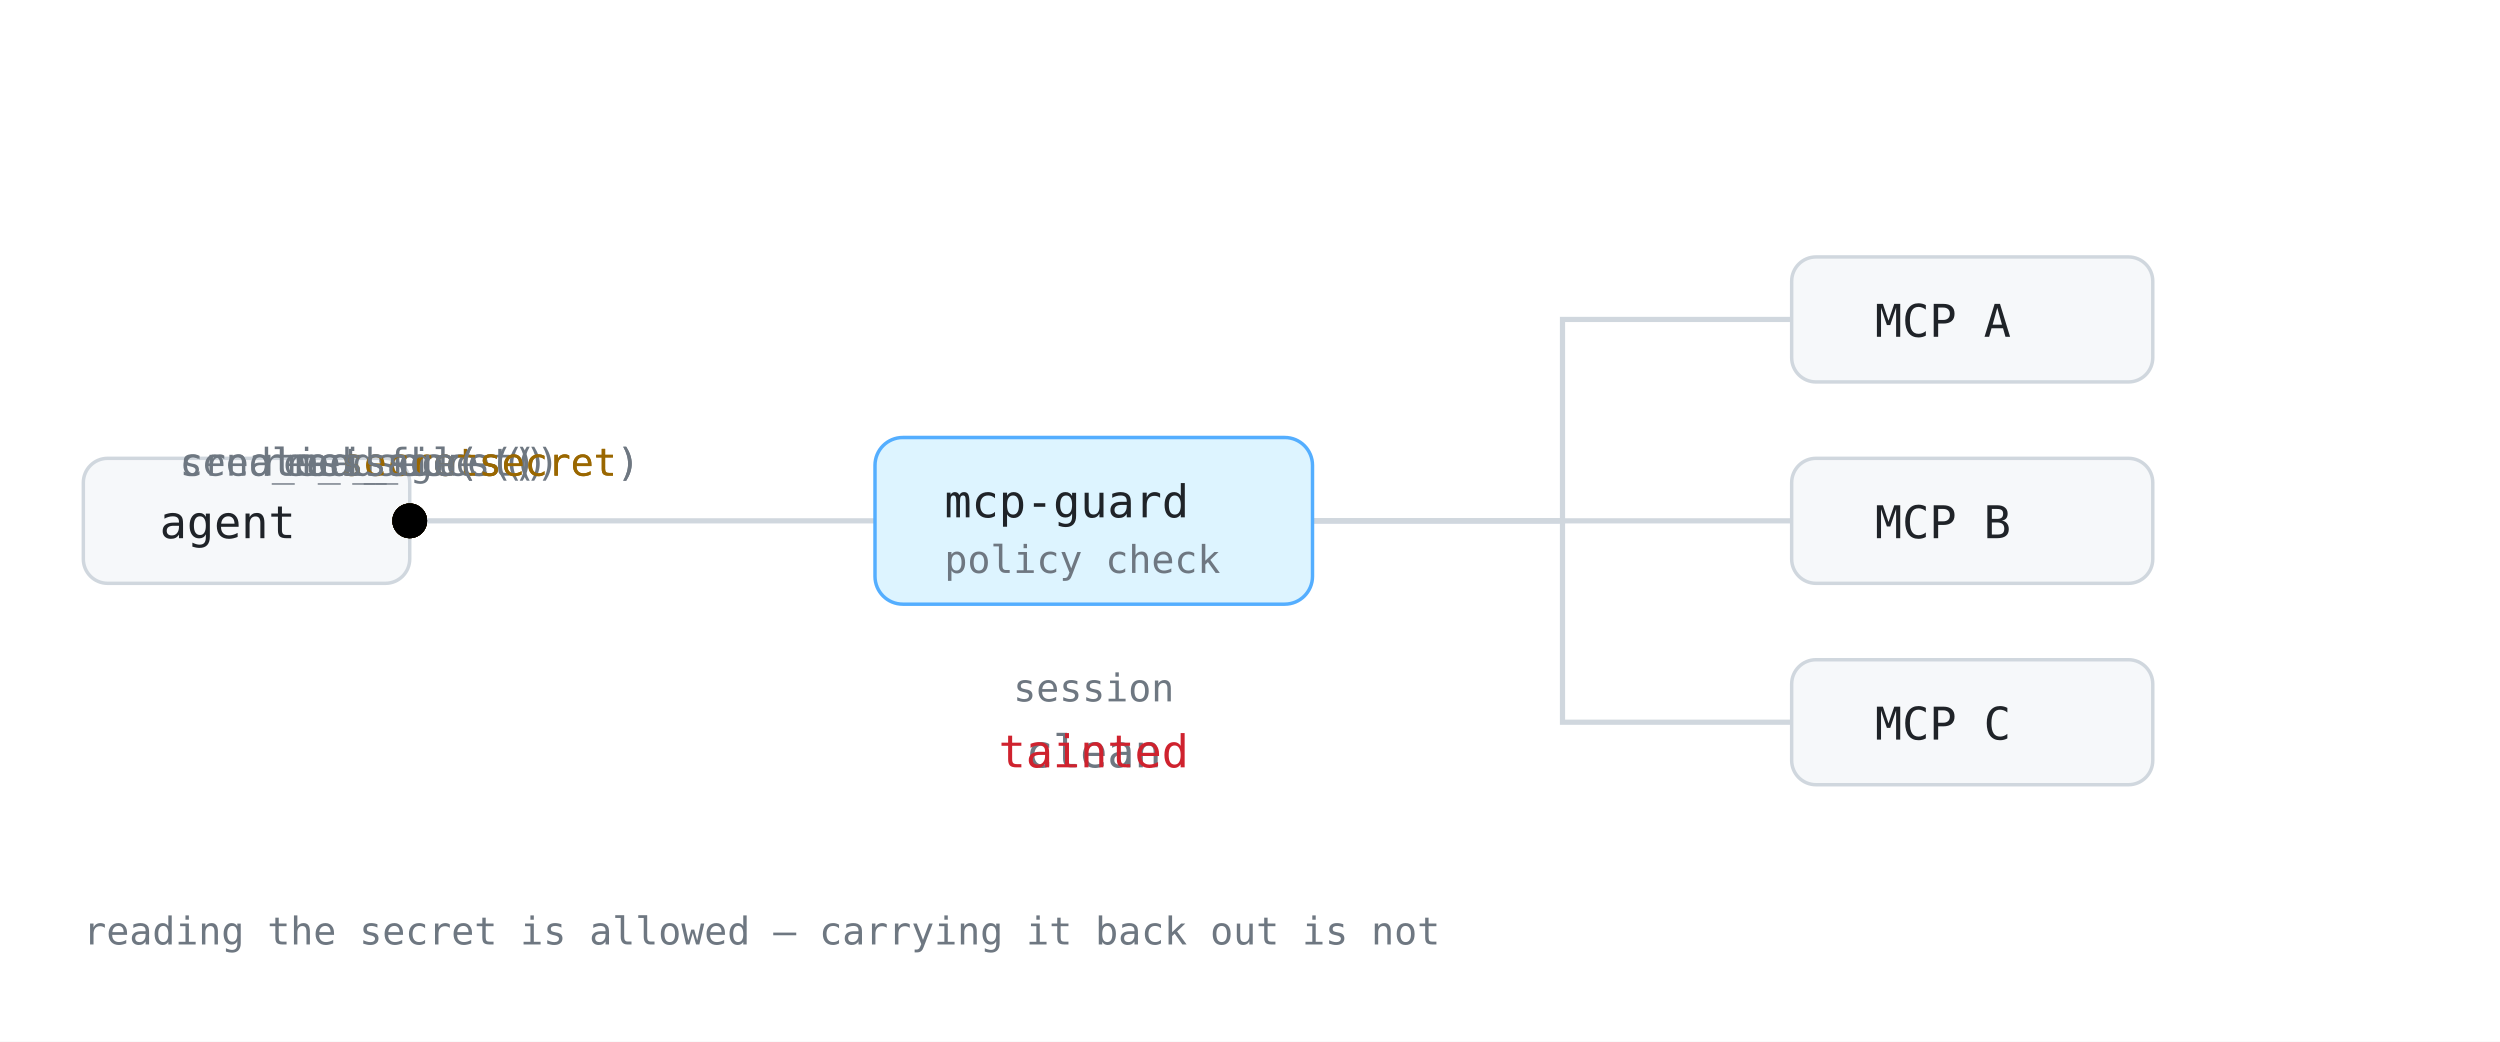
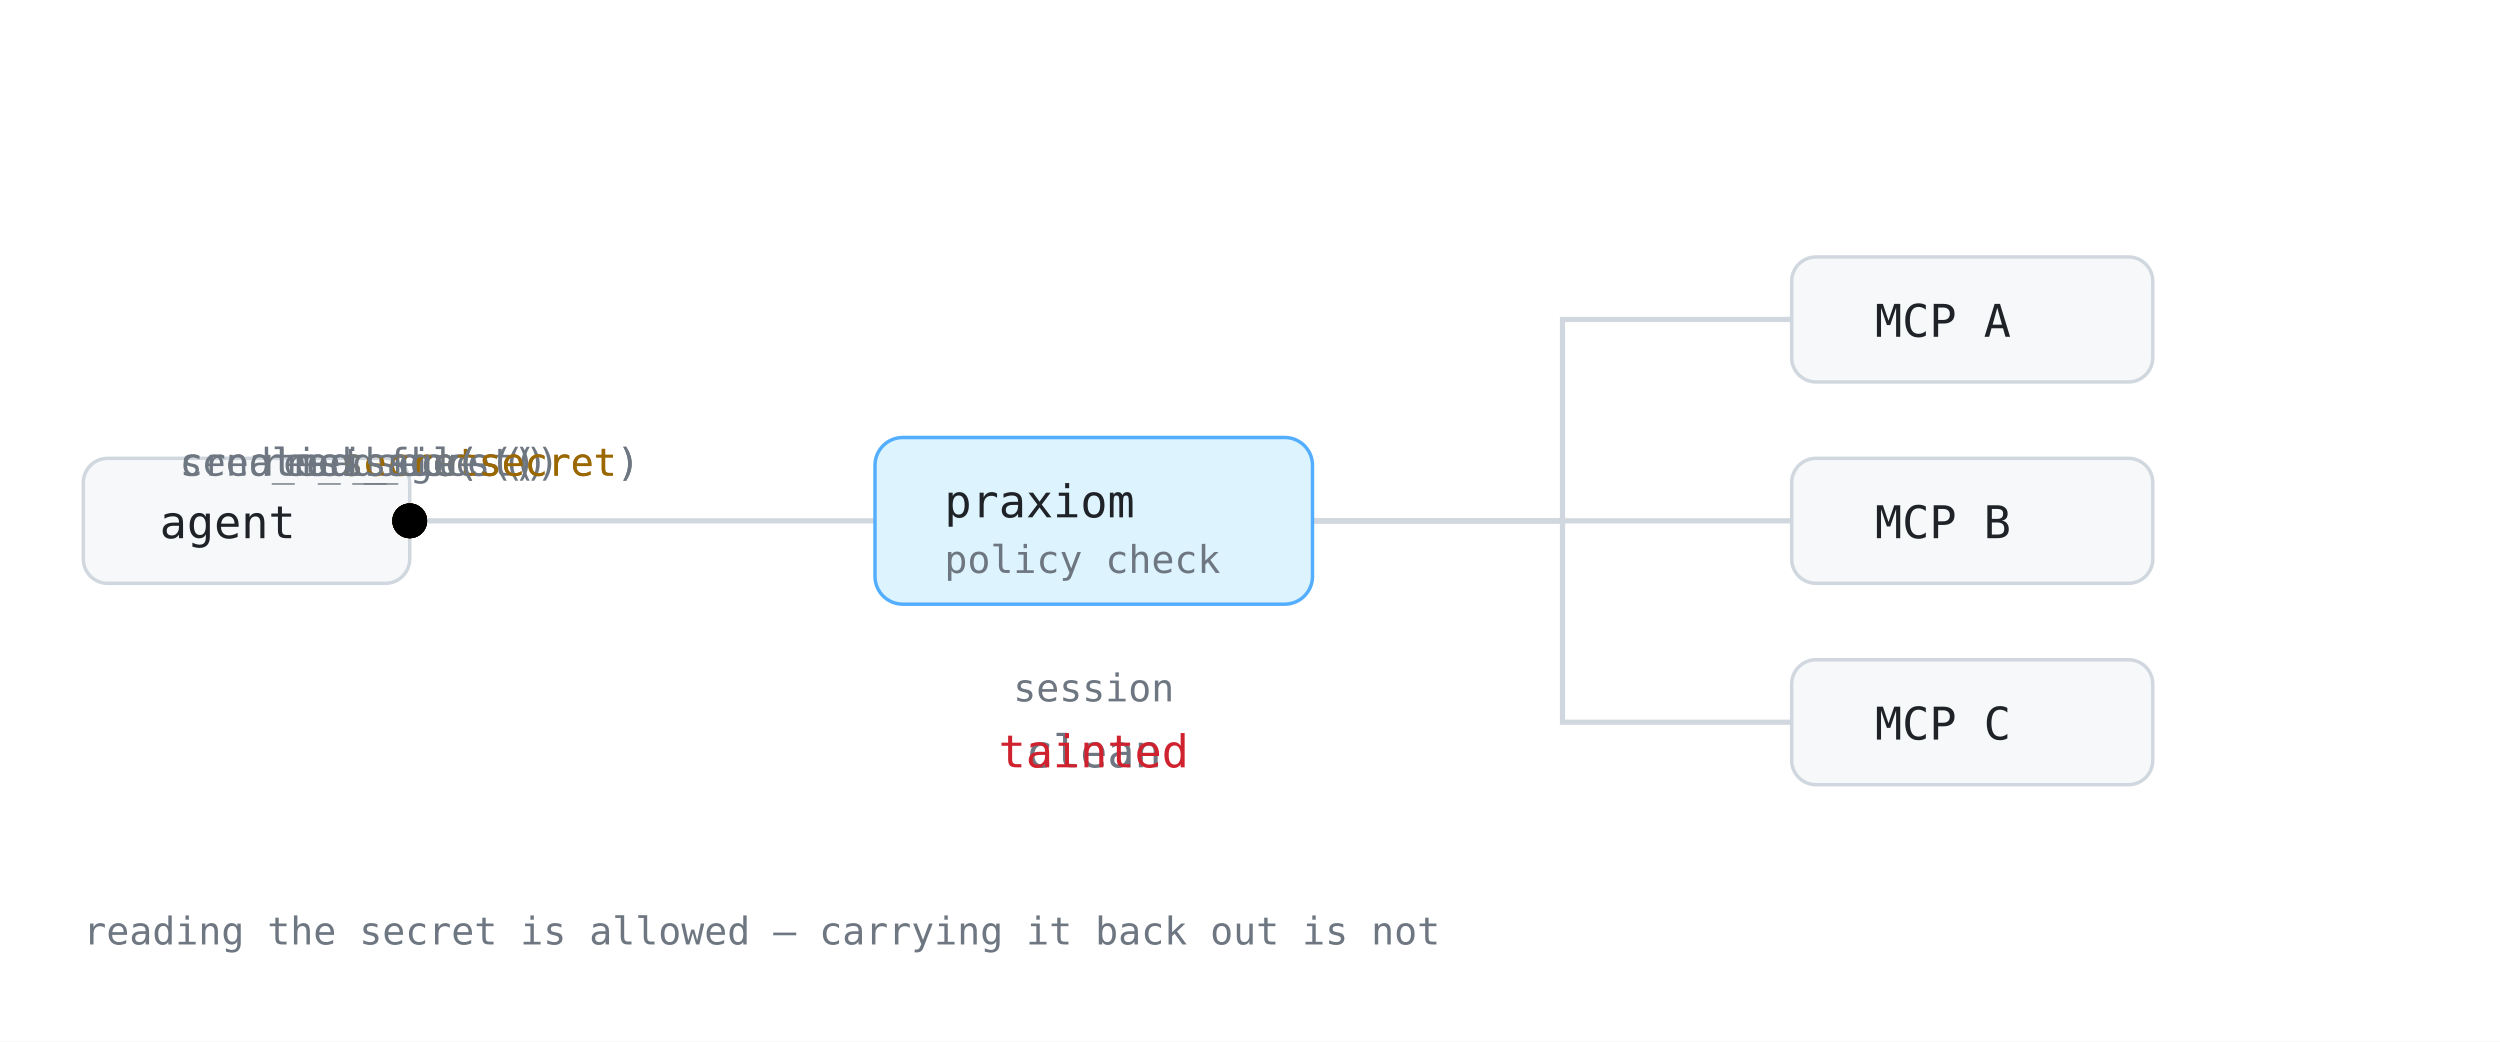
- <svg xmlns="http://www.w3.org/2000/svg" viewBox="0 0 720 300" width="720" height="300" role="img" aria-label="An agent's tool calls pass through mcp-guard to MCP A, B and C. read_docs, list_files and read_secret all reach their server; the answer to read_secret carries a secret back through the gateway and taints the session, after which send_message and create_issue are turned back at the gateway.">
+ <svg xmlns="http://www.w3.org/2000/svg" viewBox="0 0 720 300" width="720" height="300" role="img" aria-label="An agent's tool calls pass through praxiom to MCP A, B and C. read_docs, list_files and read_secret all reach their server; the answer to read_secret carries a secret back through the gateway and taints the session, after which send_message and create_issue are turned back at the gateway.">
  <style>
    .bg    { fill: #ffffff }
    .fg    { fill: #1f2328 }
    .dim   { fill: #6e7781 }
    .allow { fill: #1a7f37 }
    .deny  { fill: #cf222e }
    .warn  { fill: #9a6700 }
    .wire  { stroke: #d0d7de }
    .node  { fill: #f6f8fa; stroke: #d0d7de }
    .gate  { fill: #ddf4ff; stroke: #54aeff }
    .ring  { fill: none; stroke: #54aeff }
    @media (prefers-color-scheme: dark) {
      .bg    { fill: #0d1117 }
      .fg    { fill: #e6edf3 }
      .dim   { fill: #8b949e }
      .allow { fill: #3fb950 }
      .deny  { fill: #f85149 }
      .warn  { fill: #d29922 }
      .wire  { stroke: #30363d }
      .node  { fill: #161b22; stroke: #30363d }
      .gate  { fill: #0c2d6b; stroke: #316dca }
      .ring  { fill: none; stroke: #58a6ff }
    }
    text { font-family: ui-monospace, SFMono-Regular, "SF Mono", Menlo, Consolas, monospace; font-size: 13px }
    .small { font-size: 11px }

    /* One 15s cycle. Delays are spaced so nothing overtakes anything: the answer
       leaves MCP C only once the call has arrived, and the refusals come after
       the session is tainted. Everything animated is visible by default, so a
       renderer that drops the stylesheet still shows a readable picture. */
    .step { animation-duration: 15s; animation-iteration-count: infinite; animation-fill-mode: both }
    .d1 { animation-delay: 0s }     .d2 { animation-delay: 2.5s }
    .d3 { animation-delay: 5s }      .d3r { animation-delay: 7.3s }
    .d4 { animation-delay: 9.8s }    .d5 { animation-delay: 12.3s }

    .toA { animation-name: toA }   .toB { animation-name: toB }
    .toC { animation-name: toC }   .fromC { animation-name: fromC }
    .stopped { animation-name: stopped }

    /* Packets follow the wires: along, then across, never cutting a corner.
       Offsets from the agent's edge — 134 gateway in, 260 gateway out,
       332 the elbow, 398 the server edge; ±58 the branch to A and C. */
    @keyframes toA {
      0%   { transform: translate(0,0);          opacity: 0 }
      2.25%   { transform: translate(0,0);          opacity: 1 }
      5.25%   { transform: translate(134px,0) }
      8.25%  { transform: translate(260px,0) }
      9.75%  { transform: translate(332px,0) }
      11.25%  { transform: translate(332px,-58px) }
      12.75%  { transform: translate(398px,-58px); opacity: 1 }
      15%  { transform: translate(398px,-58px); opacity: 0 }
      100% { opacity: 0 }
    }
    @keyframes toB {
      0%   { transform: translate(0,0);     opacity: 0 }
      2.25%   { transform: translate(0,0);     opacity: 1 }
      6%   { transform: translate(134px,0) }
      9%  { transform: translate(260px,0) }
      12.75%  { transform: translate(398px,0); opacity: 1 }
      15%  { transform: translate(398px,0); opacity: 0 }
      100% { opacity: 0 }
    }
    @keyframes toC {
      0%   { transform: translate(0,0);         opacity: 0 }
      2.25%   { transform: translate(0,0);         opacity: 1 }
      5.25%   { transform: translate(134px,0) }
      8.25%  { transform: translate(260px,0) }
      9.75%  { transform: translate(332px,0) }
      11.25%  { transform: translate(332px,58px) }
      12.75%  { transform: translate(398px,58px); opacity: 1 }
      15%  { transform: translate(398px,58px); opacity: 0 }
      100% { opacity: 0 }
    }
    /* The answer coming back. This is the direction a secret actually travels:
       the tool on the server read it, the agent never sent it. */
    @keyframes fromC {
      0%   { transform: translate(398px,58px); opacity: 0 }
      2.25%   { transform: translate(398px,58px); opacity: 1 }
      3.75%   { transform: translate(332px,58px) }
      5.25%   { transform: translate(332px,0) }
      6.75%   { transform: translate(260px,0) }
      9.75%  { transform: translate(134px,0) }
      13.5%  { transform: translate(0,0);        opacity: 1 }
      15.75%  { transform: translate(0,0);        opacity: 0 }
      100% { opacity: 0 }
    }
    /* Turned back at the gateway, never reaching a server. */
    @keyframes stopped {
      0%   { transform: translate(0,0);     opacity: 0 }
      2.25%   { transform: translate(0,0);     opacity: 1 }
      5.25%   { transform: translate(134px,0) }
      9.75%  { transform: translate(134px,0) }
      13.5%  { transform: translate(0,0);     opacity: 1 }
      15%  { transform: translate(0,0);     opacity: 0 }
      100% { opacity: 0 }
    }
    /* A call is colourless until the gateway has ruled on it: grey on the way
       in, green or red on the way out. */
    .passes { animation-name: passes }
    @keyframes passes { 0%, 5.25% { fill: #6e7781 } 8.25%, 100% { fill: #1a7f37 } }
    .turns { animation-name: turns }
    @keyframes turns { 0%, 5.25% { fill: #6e7781 } 6.75%, 100% { fill: #cf222e } }
    @media (prefers-color-scheme: dark) {
      @keyframes passes { 0%, 5.25% { fill: #8b949e } 8.25%, 100% { fill: #3fb950 } }
      @keyframes turns  { 0%, 5.25% { fill: #8b949e } 6.75%, 100% { fill: #f85149 } }
    }

    .lit { animation-name: lit; opacity: 0 }
    @keyframes lit { 0%, 6% { opacity: 0 } 10%, 18% { opacity: 1 } 21%, 100% { opacity: 0 } }

    .verdict { animation-name: verdict; opacity: 0 }
    @keyframes verdict { 0%, 6% { opacity: 0 } 9%, 19% { opacity: 1 } 22%, 100% { opacity: 0 } }

    /* Flips as the returning answer crosses the gateway (~9s), and stays flipped. */
    .clean { animation: badge-clean 15s infinite both }
    .dirty { animation: badge-dirty 15s infinite both }
    @keyframes badge-clean { 0%, 56% { opacity: 1 } 58%, 100% { opacity: 0 } }
    @keyframes badge-dirty { 0%, 56% { opacity: 0 } 58%, 97% { opacity: 1 } 100% { opacity: 0 } }
  </style>
  <rect class="bg" x="0" y="0" width="720" height="300" />
  <g stroke-width="1.5" fill="none">
    <line class="wire" x1="118" y1="150" x2="252" y2="150" />
    <line class="wire" x1="378" y1="150" x2="516" y2="150" />
    <path class="wire" d="M378 150 H450 V92 H516" />
    <path class="wire" d="M378 150 H450 V208 H516" />
  </g>
  <rect class="node" x="24" y="132" width="94" height="36" rx="7" stroke-width="1" />
  <text class="fg" x="46" y="155">agent</text>
  <rect class="gate" x="252" y="126" width="126" height="48" rx="8" stroke-width="1" />
-   <text class="fg" x="272" y="149">mcp-guard</text>
+   <text class="fg" x="272" y="149">praxiom</text>
  <text class="dim small" x="272" y="165">policy check</text>
  <g transform="translate(315, 108)" text-anchor="middle">
    <text class="allow step verdict d1" x="0" y="0">ALLOW</text>
    <text class="allow step verdict d2" x="0" y="0">ALLOW</text>
    <text class="allow step verdict d3" x="0" y="0">ALLOW</text>
    <text class="deny  step verdict d4" x="0" y="0">DENY</text>
    <text class="deny  step verdict d5" x="0" y="0">DENY</text>
  </g>
  <g transform="translate(315, 202)" text-anchor="middle">
    <text class="dim small" x="0" y="0">session</text>
    <text class="dim  clean" x="0" y="19">clean</text>
    <text class="deny dirty" x="0" y="19">tainted</text>
  </g>
  <g>
    <rect class="node" x="516" y="74" width="104" height="36" rx="7" stroke-width="1" />
    <text class="fg" x="540" y="97">MCP A</text>
    <rect class="ring step lit d1" x="516" y="74" width="104" height="36" rx="7" stroke-width="1.5" />
    <rect class="node" x="516" y="132" width="104" height="36" rx="7" stroke-width="1" />
    <text class="fg" x="540" y="155">MCP B</text>
    <rect class="ring step lit d2" x="516" y="132" width="104" height="36" rx="7" stroke-width="1.5" />
    <rect class="node" x="516" y="190" width="104" height="36" rx="7" stroke-width="1" />
    <text class="fg" x="540" y="213">MCP C</text>
    <rect class="ring step lit d3" x="516" y="190" width="104" height="36" rx="7" stroke-width="1.5" />
  </g>
  <g transform="translate(118, 150)" text-anchor="middle">
    <g class="step toA d1">
      <circle class="step passes d1" cx="0" cy="0" r="5" />
      <text class="dim small" x="0" y="-13">read_docs()</text>
    </g>
    <g class="step toB d2">
      <circle class="step passes d2" cx="0" cy="0" r="5" />
      <text class="dim small" x="0" y="-13">list_files()</text>
    </g>
    <g class="step toC d3">
      <circle class="step passes d3" cx="0" cy="0" r="5" />
      <text class="dim small" x="0" y="-13">read_secret()</text>
    </g>
    <g class="step fromC d3r">
      <circle class="warn" cx="0" cy="0" r="5" />
      <text class="warn small" x="0" y="-13">secret</text>
    </g>
    <g class="step stopped d4">
      <circle class="step turns d4" cx="0" cy="0" r="5" />
      <text class="dim small" x="0" y="-13">send_message(<tspan class="warn">secret</tspan>)</text>
    </g>
    <g class="step stopped d5">
      <circle class="step turns d5" cx="0" cy="0" r="5" />
      <text class="dim small" x="0" y="-13">create_issue(<tspan class="warn">secret</tspan>)</text>
    </g>
  </g>
  <text class="dim small" x="24" y="272">reading the secret is allowed — carrying it back out is not</text>
</svg>
